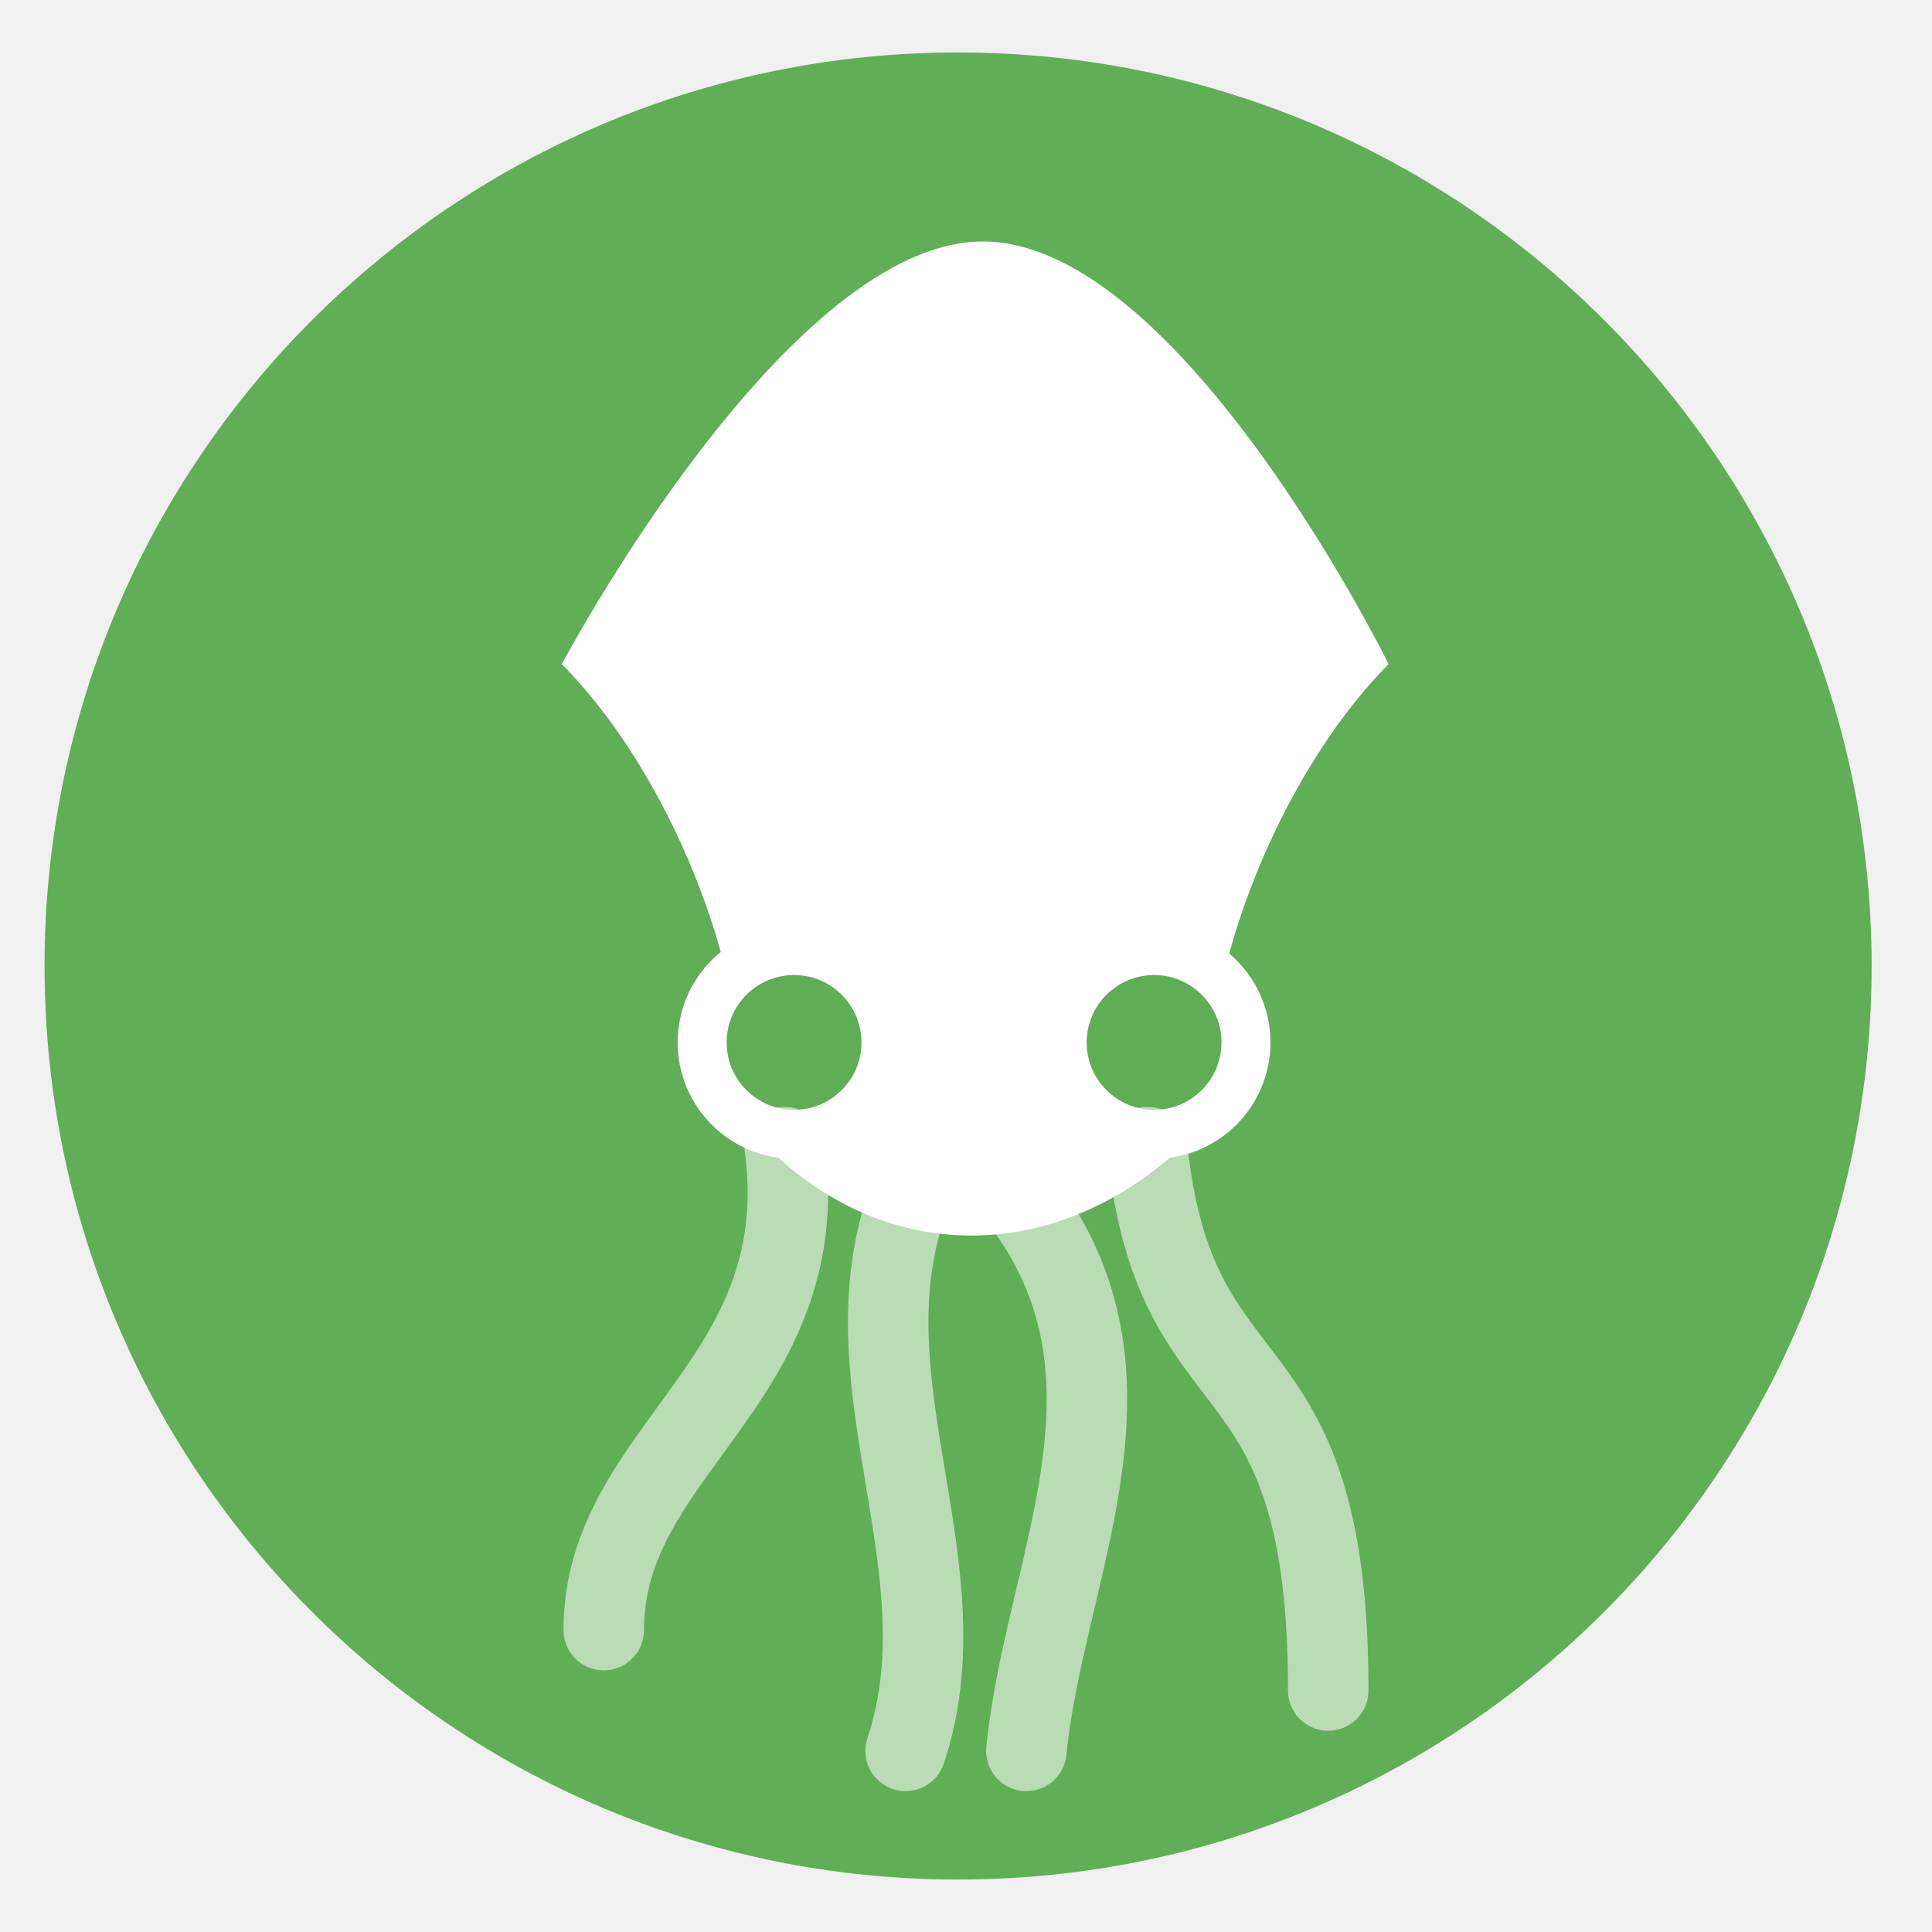
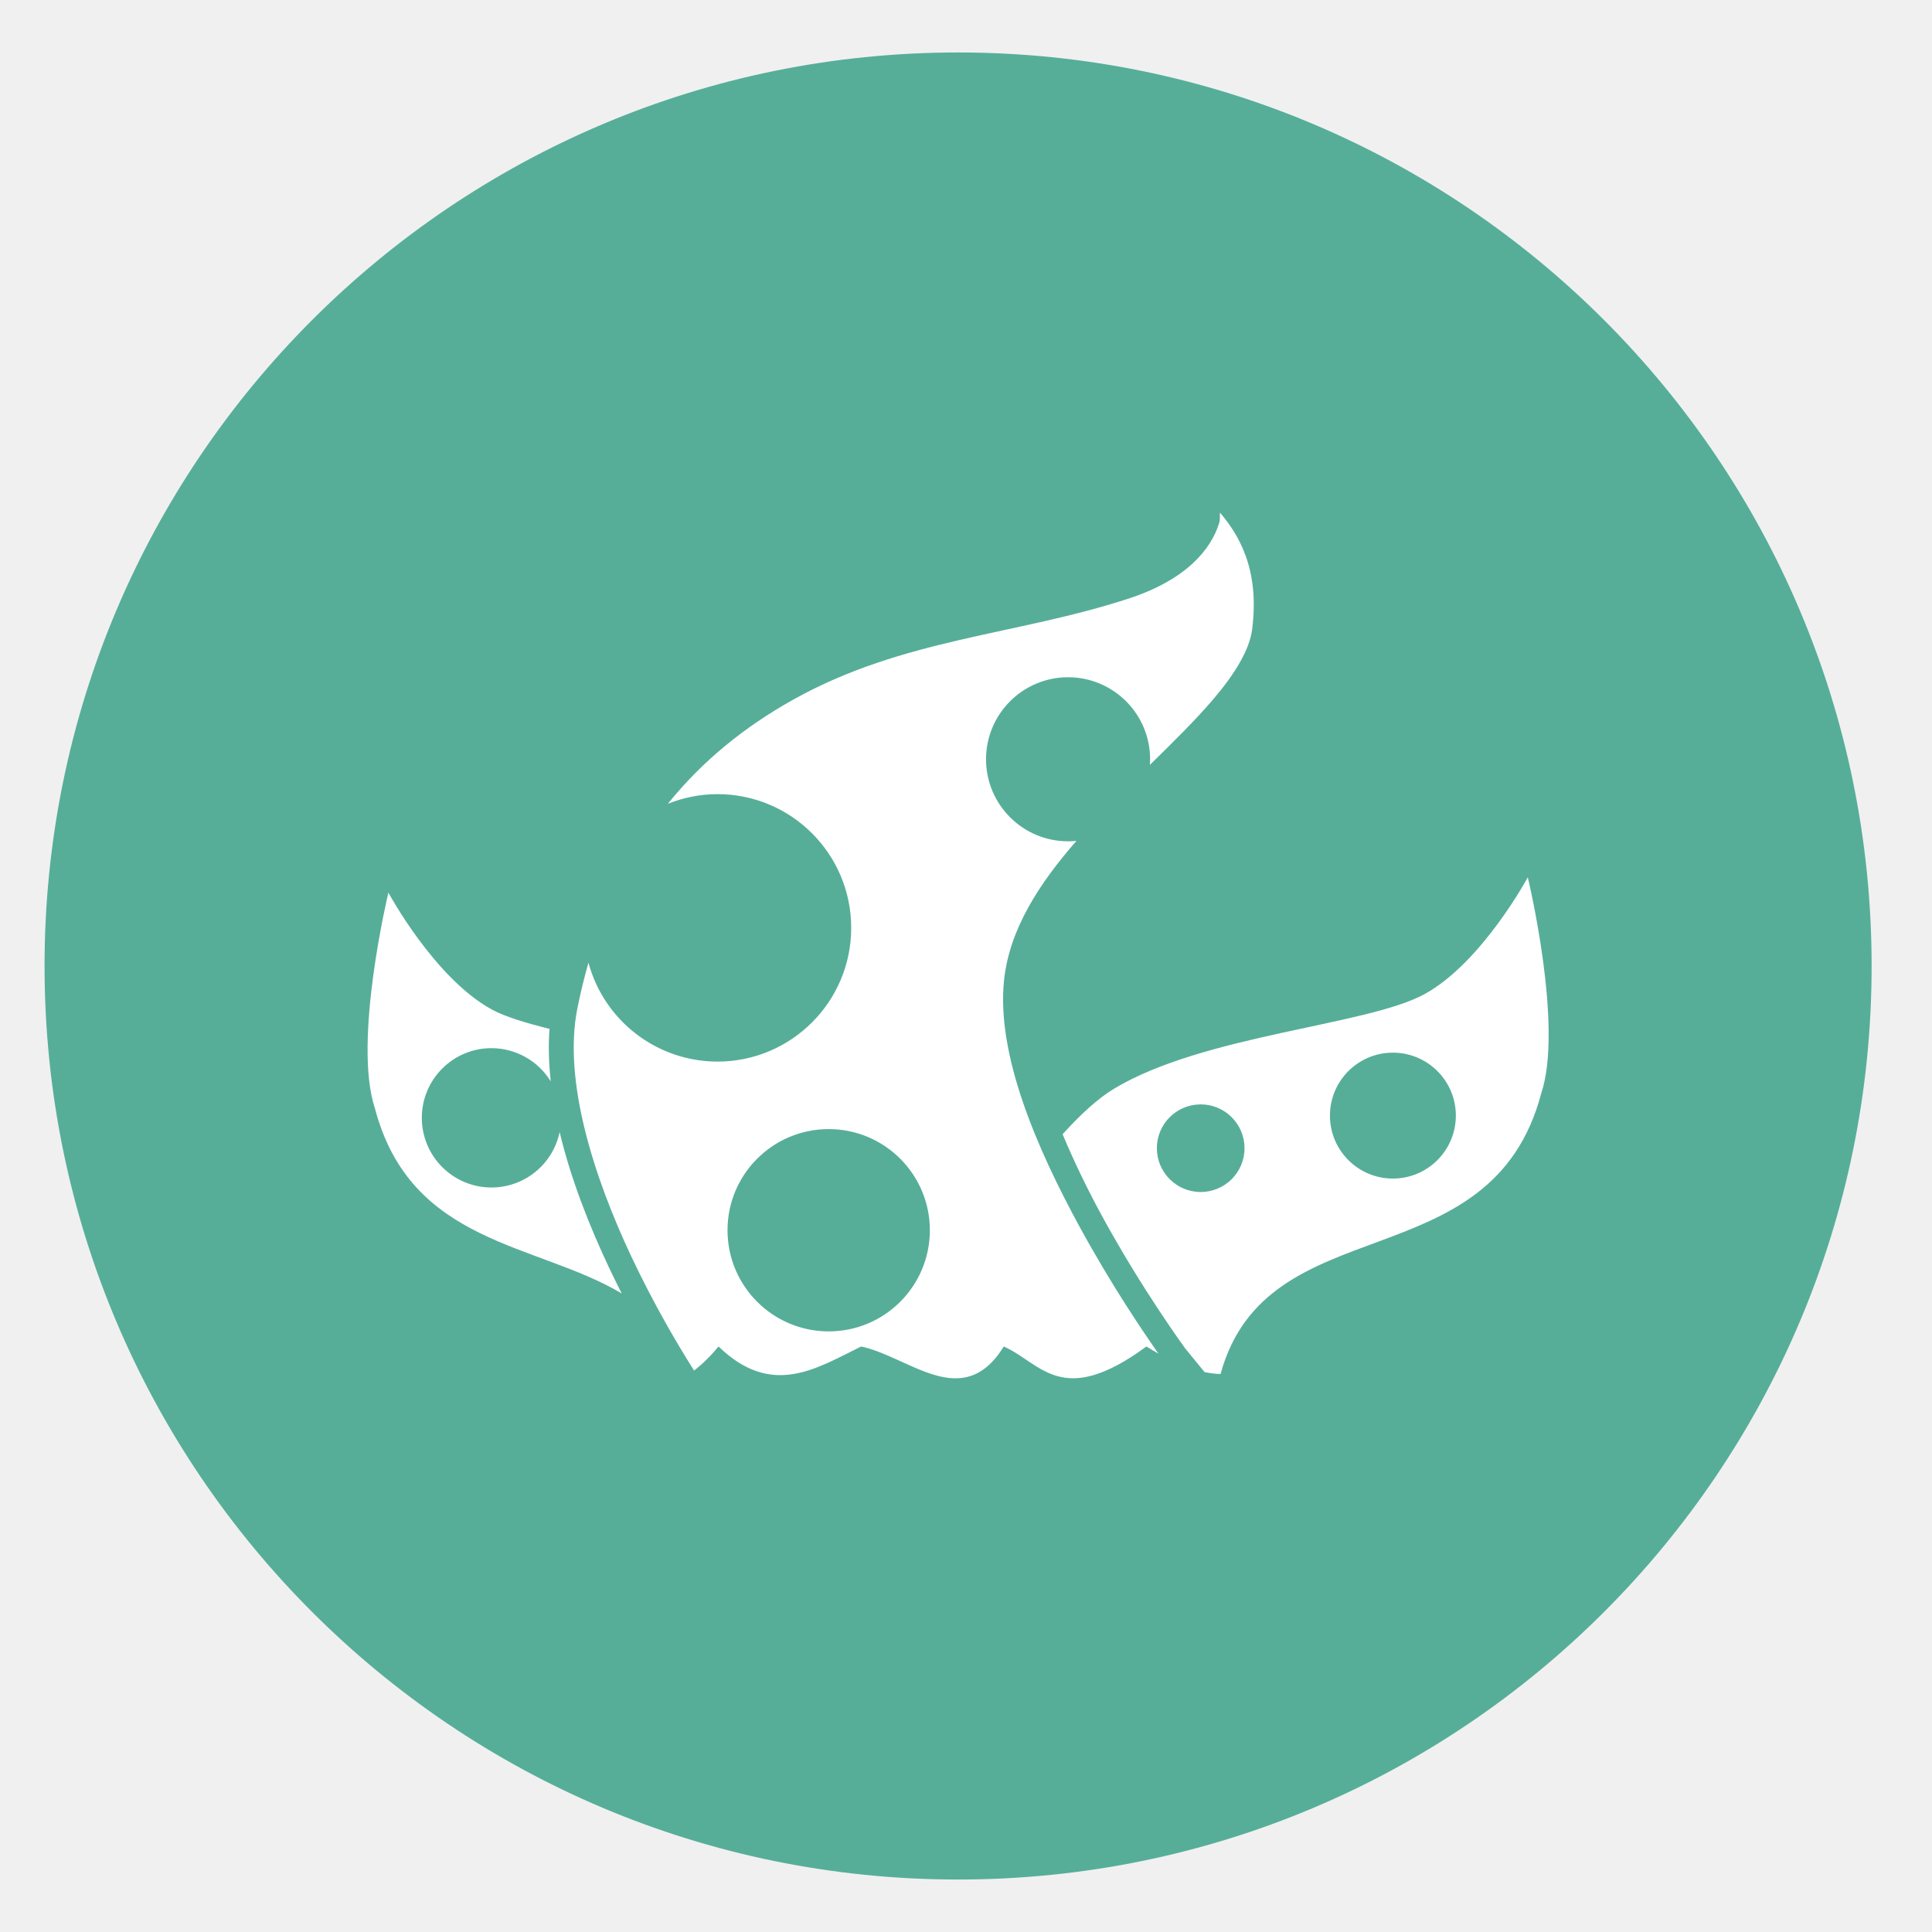
- <svg xmlns="http://www.w3.org/2000/svg" height="48" width="48">
-   <path d="m44.322 27.405a19.73 19.73 0 0 1 -19.73 19.73 19.73 19.73 0 0 1 -19.73-19.73 19.73 19.73 0 0 1 19.73-19.73 19.73 19.73 0 0 1 19.73 19.73z" fill="#5fad55" opacity=".99" transform="matrix(1.150355 0 0 1.150355 -4.486125 -7.525565)" />
-   <path d="m24.457 6c-4.896-.054-10.5 10.5-10.5 10.5 2.283 2.283 4.565 6.848 4.565 11.413 3.236 3.821 8.148 3.603 11.413 0 0-4.565 2.283-9.13 4.565-11.413 0 0-5.147-10.446-10.043-10.5z" fill="#fff" fill-rule="evenodd" />
-   <g stroke="#fff" stroke-linecap="round">
-     <circle cx="19.728" cy="25.899" fill="#5fad55" r="2.283" stroke-width="1.217" />
-     <circle cx="28.673" cy="25.899" fill="#5fad55" r="2.283" stroke-width="1.217" />
-     <path d="m19.5 28.5c.764 5.845-4.5 7.5-4.5 12" fill="none" stroke-opacity=".563" stroke-width="2" />
-     <path d="m22.5 30c-1.5 4.5 1.5 9 0 13.5" fill="none" stroke-opacity=".563" stroke-width="2" />
-     <path d="m25.5 30c3.146 4.364.45 8.981 0 13.5" fill="none" stroke-opacity=".563" stroke-width="2" />
-     <path d="m28.5 28.5c.704 6.812 4.5 4.5 4.5 13.5" fill="none" stroke-opacity=".563" stroke-width="2" />
-   </g>
+ <svg xmlns="http://www.w3.org/2000/svg" xmlns:xlink="http://www.w3.org/1999/xlink" height="48" width="48" version="1.1" id="svg20">
+   <defs id="defs24">
+     <linearGradient xlink:href="#linearGradient-2" gradientUnits="userSpaceOnUse" id="linearGradient-1" y2="116.616" x2="64" y1="8" x1="64">
+       <stop style="stop-color:#c5ecff;stop-opacity:1" id="stop6" offset="0%" stop-color="#FFB594" />
+       <stop style="stop-color:#50c6ff;stop-opacity:1" id="stop8" offset="8.008%" stop-color="#FFB8A0" />
+       <stop style="stop-color:#00a6f6;stop-opacity:1" id="stop10" offset="100%" stop-color="#F94444" />
+     </linearGradient>
+     <linearGradient spreadMethod="pad" gradientUnits="userSpaceOnUse" id="linearGradient-2" y2="118" x2="64" y1="10" x1="64">
+       <stop style="stop-color:#81d6ff;stop-opacity:1" id="stop13" offset="0%" stop-color="#FFA57D" />
+       <stop style="stop-color:#50c6ff;stop-opacity:1" id="stop15" offset="8.008%" stop-color="#FF9B7A" />
+       <stop style="stop-color:#19aeff;stop-opacity:1" id="stop17" offset="100%" stop-color="#FF5959" />
+     </linearGradient>
+   </defs>
+   <path d="m44.322 27.405a19.73 19.73 0 0 1 -19.73 19.73 19.73 19.73 0 0 1 -19.73-19.73 19.73 19.73 0 0 1 19.73-19.73 19.73 19.73 0 0 1 19.73 19.73z" fill="#5fad55" opacity=".99" transform="matrix(1.150355 0 0 1.150355 -4.486125 -7.525565)" id="path2" style="fill:#55ad98;fill-opacity:1" />
+   <path id="path866-3" d="m 30.312,12.738 c -0.014,0.091 0.009,0.155 -0.021,0.253 -0.201,0.659 -0.819,1.413 -2.255,1.882 -2.797,0.913 -5.596,0.987 -8.317,2.503 -1.219,0.679 -2.268,1.527 -3.126,2.594 a 3.323,3.323 0 0 1 1.232,-0.24 3.323,3.323 0 0 1 3.323,3.323 3.323,3.323 0 0 1 -3.323,3.322 3.323,3.323 0 0 1 -3.205,-2.458 c -0.104,0.367 -0.198,0.747 -0.277,1.145 -0.36,1.811 0.431,4.225 1.345,6.162 0.586,1.242 1.183,2.237 1.556,2.827 0.206,-0.158 0.409,-0.358 0.608,-0.598 1.324,1.281 2.424,0.549 3.544,0 1.207,0.26 2.526,1.642 3.543,0 0.932,0.415 1.434,1.548 3.544,0 0.1,0.065 0.199,0.12 0.298,0.177 -0.342,-0.486 -1.161,-1.686 -1.964,-3.161 -1.045,-1.92 -2.073,-4.265 -1.87,-6.131 0.137,-1.263 0.881,-2.398 1.797,-3.447 a 2.038,2.038 0 0 1 -0.208,0.011 2.038,2.038 0 0 1 -2.038,-2.038 2.038,2.038 0 0 1 2.038,-2.038 2.038,2.038 0 0 1 2.038,2.038 2.038,2.038 0 0 1 -0.005,0.139 c 0.574,-0.564 1.13,-1.11 1.567,-1.622 0.547,-0.64 0.907,-1.236 0.972,-1.738 0.197,-1.515 -0.345,-2.373 -0.797,-2.907 z m 7.645,9.059 c 0,0 -1.142,2.125 -2.569,2.904 -1.427,0.779 -5.473,1.005 -7.707,2.346 -0.409,0.245 -0.844,0.65 -1.281,1.133 0.287,0.685 0.617,1.365 0.96,1.996 1.021,1.876 2.086,3.324 2.089,3.329 l 0.479,0.585 c 0.132,0.025 0.263,0.045 0.396,0.047 1.159,-4.219 6.727,-2.258 7.969,-6.978 0.557,-1.663 -0.335,-5.361 -0.335,-5.361 z M 9.65,22.176 c 0,0 -0.891,3.699 -0.335,5.361 0.892,3.39 4.012,3.337 6.131,4.598 -0.106,-0.209 -0.212,-0.423 -0.317,-0.646 -0.486,-1.03 -0.946,-2.193 -1.225,-3.363 a 1.731,1.731 0 0 1 -1.693,1.377 1.731,1.731 0 0 1 -1.731,-1.731 1.731,1.731 0 0 1 1.731,-1.731 1.731,1.731 0 0 1 1.472,0.825 c -0.047,-0.442 -0.064,-0.88 -0.03,-1.304 -0.579,-0.145 -1.095,-0.296 -1.435,-0.482 -1.427,-0.779 -2.569,-2.904 -2.569,-2.904 z m 24.956,3.977 a 1.564,1.564 0 0 1 1.564,1.564 1.564,1.564 0 0 1 -1.564,1.564 1.564,1.564 0 0 1 -1.564,-1.564 1.564,1.564 0 0 1 1.564,-1.564 z m -4.775,1.285 a 1.089,1.089 0 0 1 1.089,1.088 1.089,1.089 0 0 1 -1.089,1.089 1.089,1.089 0 0 1 -1.089,-1.089 1.089,1.089 0 0 1 1.089,-1.088 z m -9.243,0.614 a 2.513,2.513 0 0 1 2.514,2.513 2.513,2.513 0 0 1 -2.514,2.513 2.513,2.513 0 0 1 -2.513,-2.513 2.513,2.513 0 0 1 2.513,-2.513 z" style="fill:#ffffff;fill-opacity:1;stroke:none;stroke-width:0.412px;stroke-linecap:butt;stroke-linejoin:miter;stroke-opacity:1" />
</svg>
